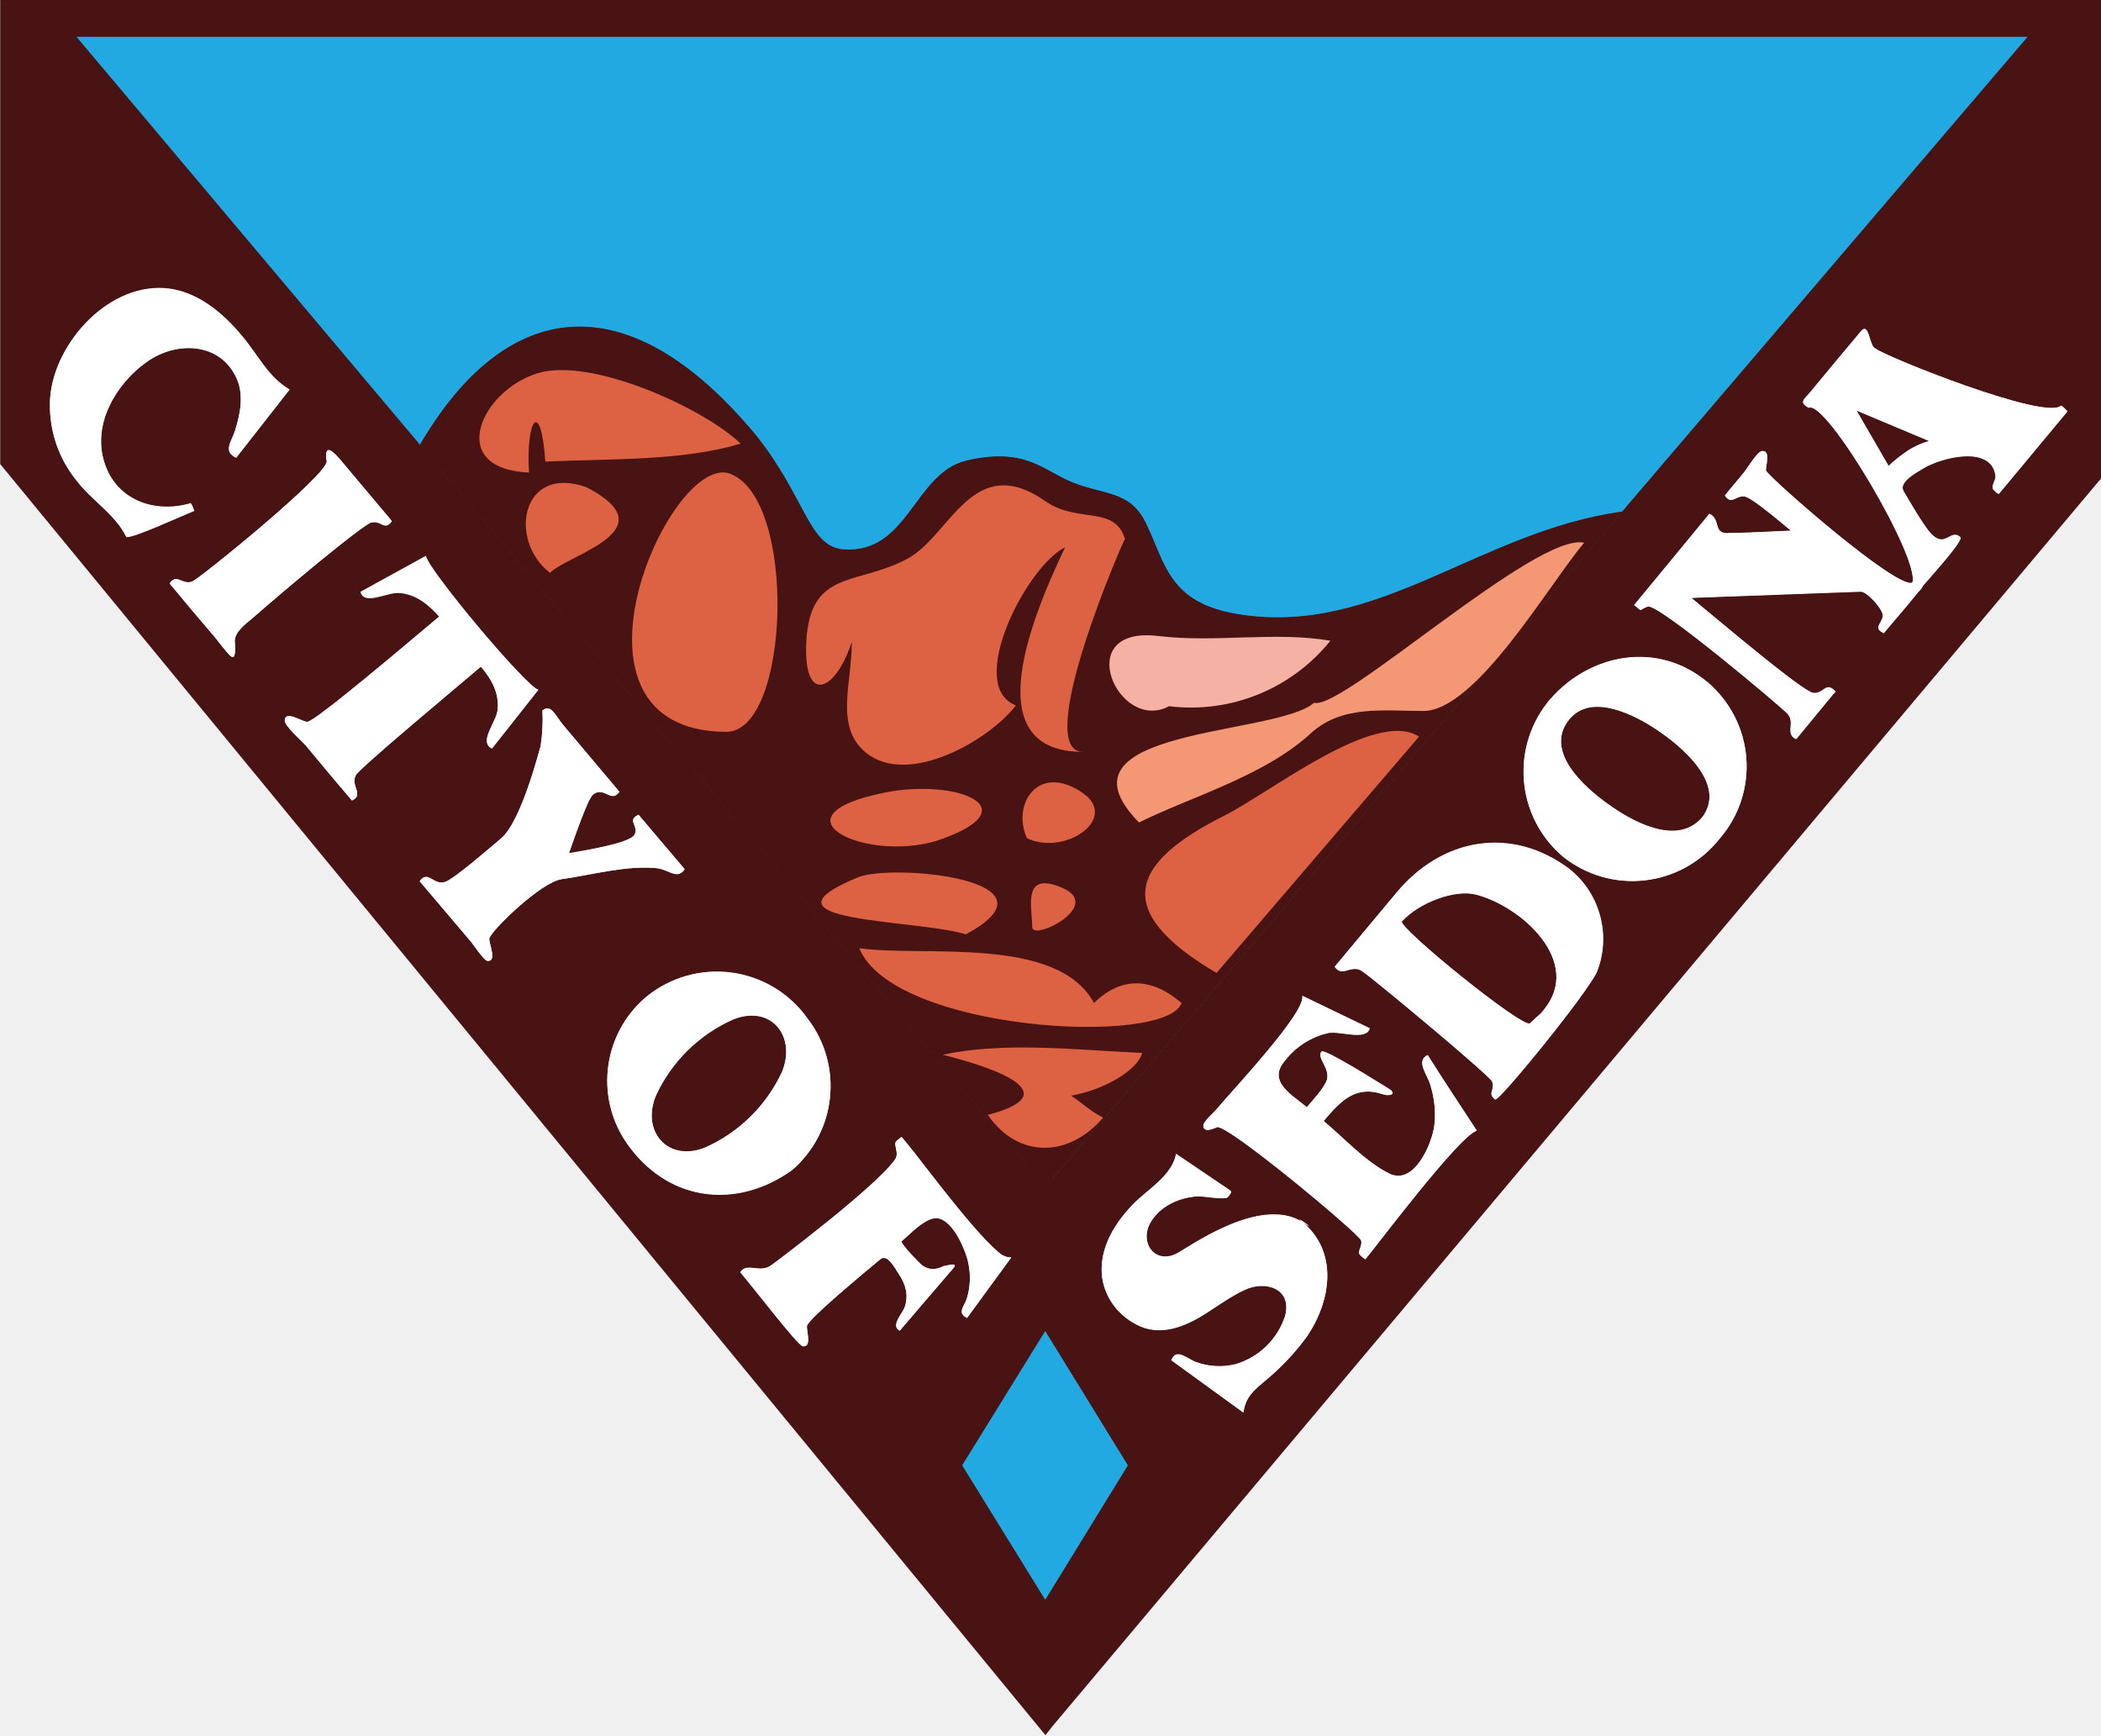
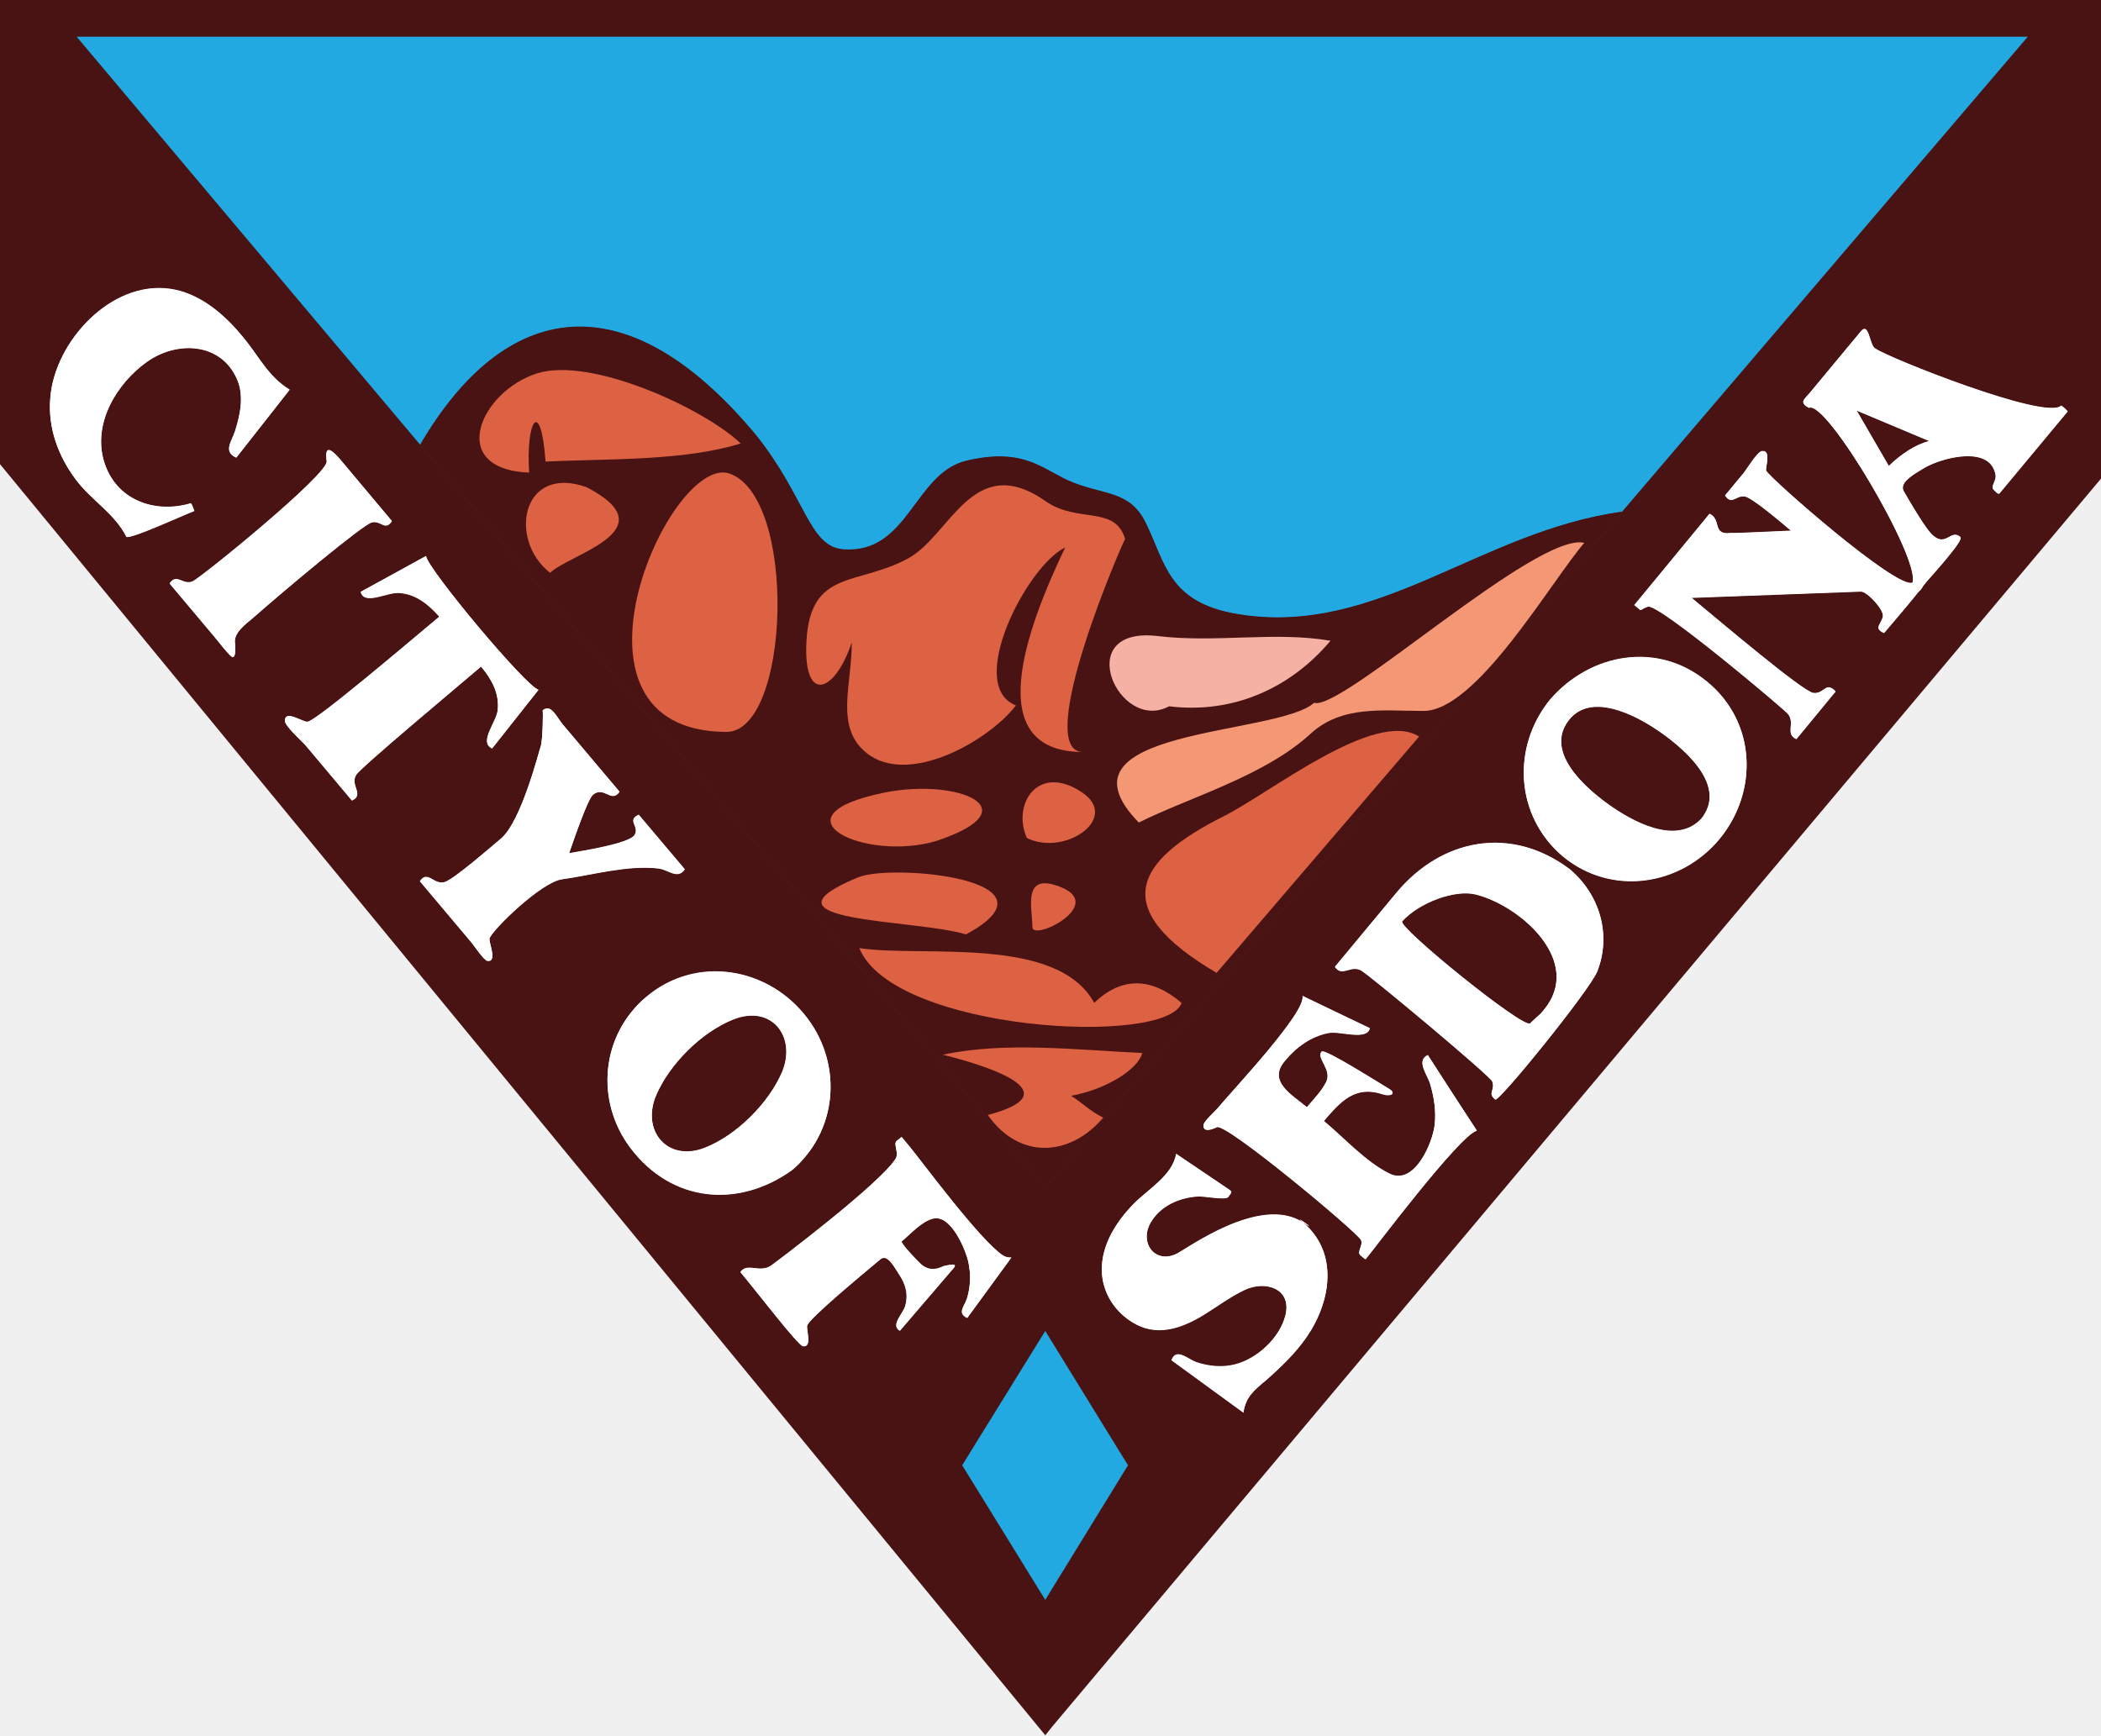
- <svg xmlns="http://www.w3.org/2000/svg" version="1.0" width="101.67" height="83.98" viewBox="42.19 0 101.67 83.98">
-   <path fill="#23A9E1" d="M42.19 0l50.58 59.05L143.85 0z" />
-   <path fill="#491213" d="M93.1 0H42.2v22.46l50.58 61.52.33-.42 50.75-60.4V0H93.1zm0 57.05l-.33.41L45.89 1.78h94.42l-47.2 55.27z" />
-   <path fill="#491213" d="M92.77 57.46l.33-.41 27.58-32.29c-6.91.95-11.86 6.08-18.6 4.96-3.4-.56-3.5-2.52-4.47-4.46-.75-1.49-1.94-1.3-3.49-1.9-1.44-.57-2.28-1.74-5.16-1.07-2.53.6-2.81 4.52-5.95 4.3-1.7-.13-1.82-2.5-4.25-5.54-6.3-7.57-12.16-6.53-16.24.47l30.25 35.94z" />
-   <path fill="#FFF" d="M65.46 32.25c.52.62.9 1.28.81 2.11-.06.58-.94 1.55-.27 1.85l2.24-2.83c-.6-.15-5.36-5.85-5.44-6.48l-3.16 1.74c.16.66 1.3 0 1.85.04.83.06 1.43.56 1.96 1.15-1.73 1.45-5.93 5.02-6.38 5.1-.22.03-1.09-.6-1.1-.06 0 .26.85 1.01 1.02 1.2.74.9 1.48 1.78 2.23 2.66.61-.28-.11-.73.2-1.24.23-.38 4.9-4.27 6.04-5.24zm-5.26-6.98c.43-.1.61.43.95-.06L58.7 22.3c-.37-.44-.84-.91-.7.02.08.63-6.12 5.67-6.5 5.82-.48.2-.76-.41-1.1.1.72.87 1.45 1.74 2.19 2.6.24.3.47.62.74.9.34.33.21-.68.23-.6-.1-.5.52-.94.85-1.22 1.55-1.36 5.4-4.6 5.78-4.64zm-8.78-.92c-1.77.52-3.65-.16-4.2-2.04-.55-1.83.6-3.76 2.06-4.8 1.44-1.03 3.6-.97 4.38.84.34.8.15 1.7-.1 2.5-.16.5-.6 1 .06 1.29l2.58-3.29c-1.06-.63-1.52-1.68-2.3-2.6-.88-1.06-2.06-2.07-3.48-2.28-2.87-.4-5.58 2.56-5.8 5.25a5.75 5.75 0 0 0 1.25 4c.75 1 1.87 1.62 2.44 2.75.26.1 2.7-1.03 3.28-1.25-.05-.11-.09-.28-.17-.37-.76.23 0 0 0 0zm39.3 36.41c-1.15-.77-4.02-4.69-4.57-5.34l-.33-.4c-.01-.01-.28.23-.25.2-.17.14.14.57-.05.86-.8 1.24-5.76 4.98-6.02 5.16-.55.39-1.16-.16-1.48.32.72.85 2.77 3.54 3.02 3.58.48.08.14-.82.2-1 .13-.37 2.64-2.45 3.56-3.21.33-.28.68.42.88.72.33.48.48 1 .3 1.57-.11.37-.71.92-.25 1.17l2.62-3.05c.25-.29-.57-.03-.47-.08-.37.19-.72.23-1.07-.03-.1-.07-1.08-1.08-.99-1.17.44-.36.96-.96 1.52-1.1.86-.21 1.58 1.52 1.71 2.13.12.58.1 1.19-.07 1.75-.13.39-.5.7.01.93l2.14-2.92a.66.66 0 0 1-.4-.1c-.14-.08.13.08 0 0zM80.5 56.63a5.35 5.35 0 0 0 .77-7.34 5.38 5.38 0 0 0-7.8-1.05 5.31 5.31 0 0 0-.77 7.32c2 2.62 5.2 2.92 7.8 1.07 1.15-.98-.1.07 0 0zm-.47-4.75a7.44 7.44 0 0 1-3.73 3.66c-1.82.72-3.1-.82-2.36-2.55a7.45 7.45 0 0 1 3.74-3.67c1.85-.73 3.06.85 2.35 2.56-.38.88.07-.17 0 0zm-5.98-9.86c.48.06.93.55 1.27.04l-2.23-2.63c-.6.27.05.55-.2.97-.23.42-2.55.78-3.17.89.23-.65.9-2.62 1.16-2.84.54-.44.88.44 1.28-.14l-2.74-3.25c-.31-.37-.56-1.03-.98-.68a8.6 8.6 0 0 1-.09 1.73c-.08.24-.93 3.64-1.92 4.47-.5.42-2.24 1.94-2.7 2.1-.55.19-.83-.6-1.23-.04L65 45.6c.12.15.6.86.76.9.52.09.06-.9.11-1.1.15-.42 2.5-2.71 3.5-2.85 1.46-.21 3.2-.7 4.68-.53.34.04-.35-.04 0 0zm37.35 10.43a5 5 0 0 1 .2 2c-.1.88-.97 2.93-2.17 2.35-1.17-.58-2.2-1.73-3.19-2.55.8-.94 1.51-1.75 2.86-1.3.37.12.69-.03.3-.26-.4-.24-3.12-1.97-3.26-1.8-.27.31.52.87.22 1.47-.23.45-.61.84-.93 1.22-.73-.6-1.93-1.25-1.06-2.25a3.68 3.68 0 0 1 2.1-1.35c.56-.1 1.84.4 2-.22l-3.26-1.57c.18.8-3.35 4.53-4.13 5.47-.1.14-.65.6-.66.8-.01.42.62.1.65.08.5-.18 6.82 5.1 6.98 5.47.1.28-.22.57-.03.73-.01 0 .23.22.25.19.4-.47 4.53-5.98 5.38-6.22-.8-1.22-1.6-2.43-2.37-3.65-.59.26-.02.95.11 1.39zm-6.17 6.7c-2.08-1.34-5.6 1.28-6.13 1.53-1.03.5-1.78-.54-1.25-1.5.47-.83 1.4-1.23 2.32-1.29.27-.02 1.35.2 1.45.03.13-.2.23-.23.04-.35l-2.56-1.73c-.18 1.05-1.39 1.73-2.08 2.44-.82.85-1.52 1.93-1.52 3.15 0 1.14.68 2.14 1.68 2.66 1.14.6 2.32.12 3.32-.5.63-.4 1.26-.87 1.93-1.18 1-.47 2.3-.06 1.95 1.27a3.6 3.6 0 0 1-2.4 2.34 3.3 3.3 0 0 1-1.88-.09c-.43-.14-.99-.73-1.22-.11l3.48 2.54c.1-.76.52-1.1 1.08-1.57a11.7 11.7 0 0 0 2-2.12c1.15-1.7 1.53-4.07-.21-5.52zm0 0c.92.6-.6-.5 0 0zm29.23-37.31zm7.46-2.21c-.73.73-8.42-2.34-8.98-2.77-.3-.11-.3-1.32-.7-.83l-1.22 1.46-1.26 1.52c-.26.31-.53.46-.04.72.84-.42 5.42 7.34 5.01 8.46-.72.37-6.91-5.06-7.08-5.42-.05-.14.27-1.02-.21-.94-.23.04-.74.9-.89 1.07l-.89 1.07c.33.49.52-.02.96.05.38.07 1.84 1.33 2.24 1.66-.73.03-2.69.13-2.93.11-.9.11-.43-.66-1.02-.93l-2.28 2.77-1.32 1.6c-.06.07-.05.03.05.11.33.28.1.17.57 0 .5-.17 6.56 4.94 6.77 5.2.38.45-.15.97.41 1.22l1.8-2.18c.1-.11.14-.1.02-.2-.43-.36-.48.2-1 .15-.54-.09-4.4-3.37-5.9-4.6 1.82-.08 7.3-.28 8.2-.31.3-.01 1.14.9 1.07 1.21-.08.38-.47.56.05.8.48-.58.99-1.15 1.46-1.74l.23-.28a.74.74 0 0 0 .2-.26l.17-.21c.43-.49 1.8-2.01 1.64-2.15-.46-.4-.69.46-1.3-.06-.35-.25-1.22-1.79-1.44-2.16-.27-.45.6-.9.96-1.12.78-.48 3.25-1.18 3.48.35.04.26-.27.55-.08.7.04.04.2.25.27.17l3.3-3.97c-.1-.08-.2-.23-.32-.27zm-7.37 2.15c.07-.05.15-.1 0 0l-.09.06.08-.05c-.34.22-.66.47-.96.76l-1.56-2.7 3.53 1.49c-.36.1-.7.25-1 .44zM124.8 33c-2.38-1.98-5.63-1.4-7.59.83a5.39 5.39 0 0 0 .6 7.61 5.36 5.36 0 0 0 7.58-.84 5.33 5.33 0 0 0-.59-7.6zm-.28 6.6l-.03.03c-1.23 1.3-3.35.1-4.5-.73-1.15-.82-3.11-2.56-1.86-4.1 1.06-1.29 3.13-.23 4.2.48 1.2.8 3.4 2.6 2.27 4.22l-.08.1zm.28-6.6c1.17.95-.25-.22 0 0z" />
-   <path fill="#FFF" d="M124.5 39.64l.02-.03.08-.1-.1.13zm-6.3 2.48c.12.1.28.22-.05-.06-2.84-2.13-6.2-1.5-8.4 1.16l-2.97 3.56c.36.52.77-.11 1.28.18.43.25 6.24 5.1 6.33 5.37.17.45-.25.54.15.87.17.14 4.54-5.24 4.94-6.19a4.34 4.34 0 0 0-1.27-4.9zm-1.3 6.75c-.25.3-.05.06-.67.65-.31.3-6.44-4.67-6.2-4.94.84-.92 2.57-1.56 3.58-1.3 2.19.56 5.21 3.26 3.28 5.6z" />
-   <path fill="#491213" d="M92.77 57.48l.33-.41 27.58-32.29c-6.91.95-11.86 6.08-18.6 4.96-3.4-.57-3.5-2.52-4.47-4.46-.75-1.5-1.94-1.3-3.49-1.91-1.44-.56-2.28-1.74-5.16-1.06-2.53.6-2.81 4.52-5.95 4.3-1.7-.13-1.82-2.5-4.25-5.55-6.3-7.57-12.16-6.52-16.25.48l30.26 35.94z" />
-   <path fill="#23A9E1" d="M88.75 70.92l4.02-6.5 4 6.5-4 6.51z" />
-   <path fill="#FFF" d="M65.46 32.27c.52.61.9 1.28.81 2.11-.06.58-.94 1.55-.27 1.85l2.24-2.84c-.6-.15-5.36-5.84-5.44-6.47l-3.16 1.73c.17.67 1.3.01 1.86.05.82.06 1.42.56 1.95 1.15-1.73 1.45-5.93 5.02-6.38 5.1-.22.03-1.08-.6-1.1-.06 0 .26.86 1.01 1.02 1.2.74.9 1.48 1.78 2.23 2.66.62-.28-.11-.73.2-1.24.23-.38 4.9-4.27 6.04-5.24zm-5.26-6.98c.43-.1.61.43.95-.06L58.7 22.3c-.37-.44-.84-.91-.7.02.08.63-6.12 5.66-6.5 5.82-.48.2-.76-.42-1.1.1.72.87 1.45 1.74 2.19 2.6.24.3.47.62.74.89.34.34.21-.67.23-.59-.1-.51.52-.95.85-1.23 1.55-1.36 5.4-4.58 5.78-4.64zm-8.78-.92c-1.77.52-3.65-.17-4.2-2.04-.55-1.84.6-3.76 2.06-4.8 1.44-1.04 3.6-.98 4.38.83.34.8.15 1.7-.1 2.5-.16.51-.6 1 .06 1.3l2.58-3.3c-1.06-.63-1.52-1.68-2.3-2.59-.88-1.07-2.06-2.08-3.48-2.28-2.87-.4-5.58 2.56-5.8 5.24a5.75 5.75 0 0 0 1.25 4c.75 1 1.87 1.63 2.43 2.76.27.1 2.7-1.03 3.29-1.26-.05-.1-.09-.27-.17-.36-.76.22 0 0 0 0zm39.3 36.41c-1.15-.77-4.03-4.7-4.57-5.34l-.33-.4c-.01-.01-.28.23-.25.2-.17.14.14.57-.05.86-.8 1.24-5.76 4.98-6.02 5.16-.55.38-1.16-.16-1.49.32.72.85 2.78 3.54 3.02 3.58.48.08.15-.82.22-1 .12-.37 2.63-2.45 3.54-3.21.34-.28.7.42.9.72.32.48.47 1 .3 1.57-.13.37-.73.92-.26 1.17l2.61-3.05c.26-.29-.56-.03-.47-.08-.37.19-.71.23-1.06-.03-.1-.07-1.09-1.08-.99-1.17.43-.36.96-.96 1.52-1.1.86-.21 1.58 1.52 1.7 2.13.13.58.11 1.19-.07 1.75-.12.39-.48.7.02.93l2.13-2.92a.7.7 0 0 1-.4-.1c-.13-.08.14.08 0 0zM80.5 56.65a5.34 5.34 0 0 0 .76-7.34 5.38 5.38 0 0 0-7.8-1.06 5.31 5.31 0 0 0-.76 7.33c2 2.62 5.2 2.92 7.8 1.07 1.15-.98-.1.07 0 0zm-.47-4.76a7.45 7.45 0 0 1-3.73 3.67c-1.82.71-3.1-.83-2.36-2.55a7.45 7.45 0 0 1 3.74-3.67c1.85-.73 3.06.85 2.35 2.55-.38.9.07-.17 0 0zm-5.98-9.85c.48.06.93.55 1.27.04l-2.23-2.64c-.6.27.05.55-.2.97-.23.43-2.55.78-3.17.9.23-.65.9-2.62 1.16-2.84.54-.45.88.43 1.28-.14l-2.74-3.26c-.31-.36-.56-1.02-.98-.68a8.4 8.4 0 0 1-.09 1.74c-.08.23-.93 3.63-1.92 4.47-.5.41-2.24 1.93-2.7 2.1-.55.18-.83-.6-1.23-.04L65 45.6c.12.15.6.87.76.9.52.09.06-.9.11-1.09.15-.43 2.5-2.72 3.5-2.86 1.46-.2 3.2-.7 4.68-.52.34.04-.35-.05 0 0z" />
-   <path fill="#DC6243" d="M67.8 22.87c-4.05-.16-2.36-3.95.39-4.8 2.6-.82 8.09 1.71 9.84 3.4-2.78.85-6.39.73-9.45.87-.22-3.12-.95-2.03-.79.53zm1 4.85c-2.03-1.57-1.39-5.26 1.77-4.14 4 2.08-.86 3.24-1.76 4.14 0 0 .04-.04 0 0zm8.5 7.7c-8.62-.07-2.8-13.32.14-12.52 3.37 1.08 3 12.62-.14 12.52zm6.1-4.32c-.84 2.5-2.36 2.96-2.19-.08.2-3.5 2.48-2.66 4.93-4 2.04-1.12 3.14-5.21 6.64-2.76 1.56 1.09 3.35.17 3.85 1.83-.02-.09-4.54 10.3-2.03 10.3-4.96 0-2.77-5.92-.87-9.9-1.85.9-4.84 6.7-2.38 7.65-1.29 1.69-5.2 3.94-7.24 2.3-1.55-1.25-.7-3.33-.7-5.35zm4.1 9.6c-3.48 1.04-8.12-1.21-2.5-2.34 3.48-.7 7.18.77 2.5 2.34.15-.05-.12.04 0 0zm4.38-.14c-.74-1.66.56-3.64 2.68-2.2 1.84 1.25-.86 3.1-2.69 2.2zm-2.95 4.66c-2.41-.74-10.54-.56-5.22-2.76 1.64-.68 10.16.1 5.22 2.76zm3.21-.35c0-.96-.5-2.68 1.36-1.94 2.23.87-1.36 2.65-1.36 1.94 0 0 0-.17 0 0zm7.22 3.67c-1.43-1.23-2.89-1.3-4.23 0-1.8-3.3-8.31-2.2-11.36-2.65 1.64 4.03 14.86 4.78 15.6 2.65zm-1.9 2.42c-3.15-.14-6.67-.56-9.65.09 1.86.46 6.4 1.8 2.18 2.91 1.51 2.17 3.97 2.03 5.58.13-.65-.32-1.01-.72-1.55-1.06 1.67-.3 3.23-1.26 3.44-2.07zm3.6-3.87c-5.3-3.12-3.95-5.43.35-7.6 2.25-1.12 7.32-5.2 9.45-3.84l-9.8 11.44z" />
-   <path fill="#F49774" d="M97.3 39.8c-4.49-4.6 6.68-4.17 8.48-5.79 1.3.44 10.77-8.28 13.07-7.74-1.66 1.94-5.22 8.14-7.78 8.14-1.96 0-3.95-.3-5.47 1.1-2.22 2.05-5.9 3.1-8.3 4.3z" />
-   <path fill="#F4B1A4" d="M98.76 34.18c-2.46 1.32-4.77-3.9-.54-3.4 2.81.34 5.66-.23 8.35.23a8.66 8.66 0 0 1-7.81 3.17z" />
-   <g fill="#FFF">
-     <path d="M111.39 52.47c.2.64.3 1.33.21 2-.1.88-.97 2.93-2.17 2.35-1.17-.58-2.2-1.73-3.19-2.56.8-.93 1.51-1.75 2.86-1.3.37.13.69-.03.3-.25-.4-.24-3.12-1.97-3.26-1.8-.27.3.52.86.22 1.47-.23.45-.61.83-.93 1.22-.72-.6-1.93-1.25-1.06-2.26a3.69 3.69 0 0 1 2.1-1.34c.56-.11 1.84.39 2-.22l-3.26-1.57c.18.8-3.34 4.53-4.13 5.46-.11.14-.65.61-.66.8-.01.43.62.1.66.09.48-.18 6.81 5.1 6.97 5.47.1.28-.22.57-.03.73-.01-.01.23.22.25.18.4-.46 4.53-5.97 5.38-6.21-.8-1.22-1.6-2.43-2.37-3.65-.6.25-.02.94.11 1.39zm-6.16 6.7c-2.08-1.34-5.6 1.28-6.13 1.53-1.03.5-1.78-.54-1.25-1.5.47-.83 1.4-1.24 2.31-1.3.28 0 1.35.2 1.46.03.13-.2.23-.22.04-.34l-2.56-1.74c-.18 1.06-1.39 1.73-2.08 2.44-.82.86-1.52 1.94-1.52 3.16 0 1.14.68 2.14 1.68 2.66 1.13.6 2.32.12 3.32-.51.63-.4 1.26-.86 1.93-1.17 1-.47 2.3-.06 1.95 1.27a3.6 3.6 0 0 1-2.4 2.34 3.3 3.3 0 0 1-1.88-.1c-.43-.13-.99-.73-1.23-.1l3.49 2.53c.1-.76.52-1.09 1.08-1.56a11.7 11.7 0 0 0 2-2.13c1.15-1.69 1.53-4.06-.21-5.51zm0 0c.92.6-.6-.5 0 0zm29.23-37.31zm7.46-2.22c-.73.73-8.42-2.34-8.98-2.76-.3-.11-.3-1.32-.7-.83l-1.22 1.46-1.26 1.51c-.26.32-.54.46-.04.72.84-.41 5.42 7.35 5.01 8.47-.72.37-6.91-5.06-7.08-5.42-.05-.15.27-1.02-.21-.94-.23.03-.74.9-.89 1.07l-.89 1.07c.33.48.52-.02.96.04.38.08 1.84 1.33 2.24 1.66-.73.03-2.69.14-2.93.12-.9.11-.43-.66-1.02-.93l-2.28 2.76-1.32 1.6c-.06.07-.05.04.05.12.33.27.1.17.57 0 .5-.17 6.55 4.94 6.77 5.2.38.45-.15.97.41 1.22l1.8-2.19c.1-.1.14-.1.02-.2-.43-.35-.47.22-1 .16-.53-.09-4.4-3.37-5.9-4.61l8.2-.3c.3-.02 1.14.9 1.07 1.21-.08.38-.46.56.05.8.48-.58.99-1.15 1.46-1.74l.23-.28a.74.74 0 0 0 .2-.27l.18-.2c.42-.5 1.8-2.01 1.63-2.16-.46-.4-.68.47-1.3-.05-.34-.25-1.22-1.79-1.44-2.16-.26-.45.6-.9.96-1.12.78-.48 3.25-1.18 3.49.35.04.25-.27.55-.09.7.05.04.2.24.27.16l3.3-3.97c-.1-.08-.2-.22-.32-.27zm-7.37 2.16c.07-.05.15-.1 0 0l-.09.05c.02 0 .05-.03.08-.05-.34.22-.66.48-.95.76l-1.57-2.69 3.53 1.48c-.36.1-.7.25-1 .45zm-9.75 11.21c-2.37-1.98-5.63-1.4-7.58.83a5.39 5.39 0 0 0 .6 7.62 5.37 5.37 0 0 0 7.57-.85 5.33 5.33 0 0 0-.59-7.6zm-.28 6.62l-.03.02c-1.23 1.3-3.35.1-4.5-.73s-3.11-2.57-1.86-4.1c1.06-1.29 3.13-.23 4.2.48 1.2.8 3.4 2.6 2.27 4.22l-.08.1z" />
-     <path d="M124.8 33.01c1.17.96-.25-.2 0 0zm-.3 6.64l.02-.02.08-.11-.1.13zm-6.3 2.49c.12.09.28.22-.05-.06-2.84-2.13-6.2-1.5-8.4 1.16l-2.97 3.56c.36.52.77-.11 1.28.18.43.25 6.24 5.1 6.34 5.37.16.45-.26.54.14.87.17.14 4.54-5.24 4.93-6.2a4.34 4.34 0 0 0-1.26-4.88zm-1.3 6.75c-.25.3-.05.05-.67.65-.31.3-6.44-4.67-6.2-4.94.84-.92 2.57-1.56 3.58-1.3 2.2.56 5.21 3.26 3.28 5.59z" />
+ <svg xmlns="http://www.w3.org/2000/svg" version="1.0" id="Layer_1" x="0px" y="0px" width="101.668px" height="83.984px" viewBox="42.185 0 101.668 83.984" enable-background="new 42.185 0 101.668 83.984" xml:space="preserve">
+   <g id="Layer_2">
+     <g>
+       <g id="Layer_2_1_">
+         <g>
+           <g>
+             <polygon fill="#23A9E1" points="42.185,0 92.766,59.054 143.853,0      " />
+           </g>
+           <path fill="#491213" d="M93.104,0H42.185v22.463l50.582,61.521l0.338-0.424l50.748-60.394V0H93.104z M93.104,57.05l-0.338,0.41 L45.893,1.776h47.211h47.207L93.104,57.05z" />
+           <path fill="#491213" d="M92.766,57.46l0.338-0.41l27.576-32.287c-6.912,0.949-11.863,6.076-18.604,4.955 c-3.396-0.563-3.498-2.514-4.469-4.455c-0.746-1.493-1.938-1.303-3.486-1.91c-1.443-0.564-2.277-1.738-5.162-1.061 c-2.528,0.592-2.809,4.518-5.953,4.293c-1.688-0.121-1.811-2.498-4.244-5.539c-6.301-7.571-12.157-6.523-16.245,0.475 L92.766,57.46z" />
+           <g>
+             <g>
+               <path fill="#FFFFFF" d="M65.464,32.248c0.513,0.618,0.892,1.284,0.806,2.116c-0.06,0.579-0.937,1.55-0.271,1.847 c0.748-0.944,1.496-1.89,2.242-2.834c-0.602-0.151-5.365-5.849-5.441-6.473c-1.053,0.578-2.106,1.156-3.159,1.734 c0.164,0.66,1.295,0.005,1.854,0.046c0.828,0.06,1.424,0.56,1.953,1.151c-1.729,1.449-5.932,5.018-6.375,5.09 c-0.227,0.037-1.089-0.601-1.102-0.055c-0.007,0.262,0.853,1.014,1.015,1.209c0.743,0.885,1.485,1.771,2.229,2.652 c0.619-0.281-0.108-0.73,0.205-1.242C59.655,37.115,64.324,33.224,65.464,32.248L65.464,32.248z" />
+             </g>
+             <g>
+               <path fill="#FFFFFF" d="M60.192,25.269c0.442-0.095,0.623,0.434,0.957-0.056c-0.814-0.974-1.633-1.945-2.447-2.918 c-0.372-0.441-0.841-0.916-0.707,0.019c0.089,0.63-6.113,5.664-6.493,5.819c-0.479,0.197-0.758-0.416-1.108,0.098 c0.73,0.869,1.461,1.738,2.192,2.607c0.246,0.293,0.478,0.612,0.747,0.883c0.339,0.339,0.208-0.672,0.225-0.586 c-0.092-0.512,0.526-0.947,0.854-1.228C55.956,28.547,59.809,25.319,60.192,25.269z" />
+             </g>
+             <g>
+               <path fill="#FFFFFF" d="M51.42,24.352c-1.768,0.523-3.649-0.164-4.207-2.042c-0.543-1.835,0.614-3.757,2.071-4.802 c1.438-1.031,3.589-0.969,4.373,0.838c0.346,0.8,0.157,1.707-0.095,2.503c-0.16,0.506-0.598,1,0.057,1.288 c0.859-1.096,1.721-2.189,2.581-3.285c-1.056-0.633-1.519-1.684-2.301-2.596c-0.882-1.07-2.063-2.078-3.481-2.283 c-2.87-0.406-5.574,2.556-5.795,5.244c-0.137,1.457,0.374,2.849,1.246,4.002c0.75,0.994,1.867,1.623,2.436,2.754 c0.262,0.095,2.704-1.033,3.285-1.256C51.538,24.606,51.501,24.442,51.42,24.352C50.659,24.577,51.42,24.352,51.42,24.352z" />
+             </g>
+             <g>
+               <path fill="#FFFFFF" d="M90.721,60.759c-1.15-0.768-4.025-4.689-4.574-5.34c-0.107-0.131-0.22-0.262-0.328-0.393 c-0.012-0.016-0.283,0.225-0.246,0.189c-0.174,0.146,0.135,0.574-0.053,0.865c-0.793,1.238-5.759,4.98-6.017,5.162 c-0.555,0.385-1.164-0.158-1.487,0.314c0.719,0.855,2.778,3.543,3.02,3.582c0.479,0.078,0.146-0.814,0.211-1 c0.123-0.369,2.633-2.445,3.549-3.211c0.336-0.281,0.688,0.426,0.888,0.723c0.327,0.484,0.475,1,0.299,1.568 c-0.117,0.371-0.717,0.92-0.25,1.174c0.619-0.723,2.36-2.754,2.612-3.049c0.253-0.293-0.565-0.037-0.469-0.086 c-0.371,0.189-0.719,0.234-1.063-0.029c-0.097-0.068-1.088-1.082-0.99-1.166c0.432-0.359,0.959-0.963,1.518-1.1 c0.863-0.213,1.582,1.516,1.709,2.129c0.121,0.578,0.104,1.186-0.075,1.75c-0.123,0.387-0.486,0.697,0.018,0.93 c0.713-0.973,1.424-1.943,2.133-2.92C90.975,60.863,90.841,60.832,90.721,60.759C90.593,60.675,90.86,60.83,90.721,60.759z" />
+             </g>
+             <g>
+               <path fill="#FFFFFF" d="M80.496,56.628c2.205-1.855,2.482-5.053,0.771-7.338c-1.867-2.49-5.371-3.097-7.806-1.052 c-2.203,1.853-2.487,5.046-0.758,7.324C74.694,58.183,77.903,58.48,80.496,56.628C81.653,55.654,80.397,56.699,80.496,56.628z M80.031,51.876c-0.646,1.51-2.201,3.062-3.732,3.666c-1.817,0.715-3.1-0.826-2.358-2.553 c0.649-1.516,2.203-3.057,3.735-3.666C79.528,48.59,80.742,50.169,80.031,51.876C79.651,52.765,80.102,51.707,80.031,51.876z" />
+             </g>
+             <g>
+               <path fill="#FFFFFF" d="M74.052,42.021c0.476,0.062,0.927,0.551,1.269,0.043c-0.74-0.879-1.482-1.759-2.228-2.638 c-0.596,0.269,0.048,0.55-0.194,0.972c-0.244,0.426-2.56,0.78-3.176,0.89c0.225-0.644,0.896-2.615,1.157-2.835 c0.543-0.444,0.884,0.433,1.283-0.141c-0.916-1.084-1.83-2.17-2.744-3.253c-0.311-0.366-0.559-1.028-0.979-0.68 c0.039-0.031,0.006,1.473-0.088,1.731c-0.086,0.235-0.937,3.64-1.927,4.472c-0.493,0.414-2.237,1.934-2.702,2.096 c-0.541,0.188-0.824-0.598-1.22-0.037c0.83,0.986,1.66,1.971,2.49,2.957c0.125,0.148,0.603,0.863,0.768,0.893 c0.521,0.096,0.06-0.893,0.113-1.086c0.15-0.43,2.5-2.719,3.496-2.857C70.832,42.34,72.571,41.842,74.052,42.021 C74.391,42.063,73.701,41.978,74.052,42.021z" />
+             </g>
+           </g>
+           <g>
+             <g>
+               <path fill="#FFFFFF" d="M111.391,52.449c0.19,0.648,0.299,1.332,0.215,2.01c-0.107,0.873-0.979,2.924-2.174,2.34 c-1.168-0.574-2.193-1.729-3.188-2.553c0.803-0.936,1.508-1.748,2.854-1.295c0.37,0.123,0.688-0.035,0.299-0.262 c-0.404-0.234-3.113-1.965-3.261-1.799c-0.271,0.311,0.527,0.867,0.222,1.473c-0.229,0.447-0.609,0.834-0.933,1.219 c-0.721-0.607-1.924-1.252-1.057-2.256c0.541-0.66,1.25-1.172,2.098-1.342c0.564-0.113,1.841,0.389,2.007-0.225 c-1.089-0.521-2.173-1.045-3.259-1.564c0.177,0.798-3.35,4.523-4.131,5.462c-0.112,0.139-0.658,0.609-0.664,0.799 c-0.01,0.428,0.621,0.096,0.656,0.084c0.486-0.182,6.816,5.107,6.973,5.471c0.101,0.281-0.221,0.574-0.028,0.73 c-0.011-0.01,0.229,0.217,0.254,0.186c0.391-0.469,4.521-5.977,5.373-6.217c-0.793-1.215-1.588-2.432-2.367-3.652 C110.69,51.316,111.259,52.007,111.391,52.449z" />
+             </g>
+             <g>
+               <path fill="#FFFFFF" d="M105.229,59.152c-2.076-1.34-5.597,1.279-6.125,1.531c-1.039,0.49-1.789-0.543-1.25-1.502 c0.469-0.83,1.393-1.234,2.311-1.289c0.275-0.018,1.351,0.197,1.459,0.025c0.129-0.203,0.228-0.223,0.041-0.348 c-0.854-0.578-1.711-1.154-2.565-1.732c-0.177,1.057-1.386,1.729-2.076,2.439c-0.822,0.855-1.521,1.932-1.521,3.156 c0,1.135,0.679,2.143,1.677,2.66c1.137,0.592,2.317,0.117,3.323-0.51c0.627-0.393,1.254-0.857,1.924-1.172 c0.996-0.467,2.306-0.062,1.953,1.27c-0.28,1.074-1.352,2.062-2.403,2.34c-0.617,0.164-1.271,0.109-1.873-0.09 c-0.433-0.141-0.992-0.734-1.229-0.111c1.16,0.848,2.32,1.691,3.48,2.537c0.104-0.76,0.522-1.09,1.086-1.562 c0.735-0.646,1.438-1.318,1.994-2.129C106.593,62.972,106.973,60.603,105.229,59.152z" />
+             </g>
+             <g>
+               <path fill="#FFFFFF" d="M105.229,59.152C106.155,59.75,104.639,58.658,105.229,59.152L105.229,59.152z" />
+             </g>
+             <g>
+               <path fill="#FFFFFF" d="M134.462,21.838C134.455,21.842,134.455,21.842,134.462,21.838L134.462,21.838z" />
+             </g>
+             <g>
+               <path fill="#FFFFFF" d="M141.919,19.629c-0.729,0.729-8.42-2.342-8.981-2.765c-0.289-0.116-0.299-1.321-0.705-0.833 c-0.402,0.488-0.81,0.977-1.215,1.463c-0.418,0.506-0.838,1.01-1.256,1.514c-0.261,0.313-0.537,0.457-0.039,0.72 c0.838-0.419,5.418,7.346,5.008,8.461c-0.726,0.376-6.914-5.058-7.08-5.415c-0.053-0.146,0.272-1.021-0.211-0.945 c-0.229,0.036-0.744,0.896-0.89,1.072c-0.297,0.357-0.592,0.715-0.889,1.072c0.332,0.484,0.516-0.021,0.959,0.042 c0.383,0.077,1.844,1.331,2.24,1.663c-0.726,0.027-2.687,0.132-2.935,0.113c-0.903,0.112-0.422-0.662-1.016-0.931 c-0.76,0.922-1.52,1.843-2.277,2.765c-0.44,0.535-0.885,1.071-1.325,1.606c-0.054,0.065-0.047,0.032,0.051,0.112 c0.33,0.272,0.104,0.168,0.567,0.006c0.507-0.178,6.56,4.931,6.775,5.189c0.377,0.45-0.154,0.976,0.412,1.221 c0.6-0.728,1.197-1.457,1.797-2.184c0.092-0.109,0.141-0.1,0.021-0.197c-0.429-0.354-0.478,0.211-1.002,0.153 c-0.533-0.089-4.396-3.368-5.896-4.61c1.82-0.067,7.291-0.271,8.197-0.304c0.301-0.011,1.141,0.896,1.067,1.216 c-0.079,0.379-0.463,0.559,0.056,0.795c0.479-0.576,0.983-1.149,1.455-1.734l0,0l0.229-0.282 c0.076-0.052,0.146-0.146,0.209-0.265l0.168-0.211c0.426-0.485,1.801-2.006,1.635-2.15c-0.461-0.4-0.684,0.466-1.297-0.054 c-0.348-0.249-1.223-1.788-1.442-2.162c-0.265-0.449,0.606-0.897,0.963-1.119c0.776-0.481,3.248-1.183,3.481,0.349 c0.041,0.258-0.271,0.549-0.084,0.703c0.045,0.037,0.205,0.242,0.271,0.163c0.164-0.196,2.36-2.843,3.301-3.969 C142.147,19.815,142.037,19.674,141.919,19.629z M134.546,21.784C134.623,21.735,134.699,21.687,134.546,21.784 c-0.051,0.032-0.073,0.048-0.084,0.054c0.015-0.008,0.047-0.029,0.082-0.051c-0.346,0.219-0.668,0.473-0.959,0.76 c-0.521-0.896-1.043-1.795-1.563-2.692c1.178,0.491,2.354,0.985,3.524,1.481C135.192,21.434,134.856,21.588,134.546,21.784z" />
+             </g>
+             <g>
+               <path fill="#FFFFFF" d="M124.8,32.996c-2.375-1.979-5.629-1.404-7.586,0.831c-1.901,2.312-1.711,5.664,0.605,7.615 c2.34,1.926,5.67,1.438,7.572-0.847C127.291,38.293,127.16,34.928,124.8,32.996z M124.52,39.609 c-0.019,0.02-0.023,0.025-0.025,0.025c-1.231,1.293-3.356,0.098-4.506-0.73c-1.146-0.828-3.109-2.568-1.855-4.104 c1.058-1.287,3.125-0.231,4.191,0.481c1.199,0.804,3.412,2.597,2.275,4.216C124.673,39.408,124.727,39.353,124.52,39.609z" />
+             </g>
+             <g>
+               <path fill="#FFFFFF" d="M124.8,32.996C125.973,33.955,124.548,32.784,124.8,32.996L124.8,32.996z" />
+             </g>
+             <g>
+               <path fill="#FFFFFF" d="M124.492,39.637c0.01-0.01,0.018-0.02,0.025-0.026c0.028-0.037,0.057-0.073,0.08-0.11 C124.548,39.562,124.489,39.637,124.492,39.637z" />
+             </g>
+             <g>
+               <path fill="#FFFFFF" d="M118.208,42.119c0.111,0.094,0.273,0.225-0.062-0.057c-2.836-2.127-6.193-1.504-8.402,1.156 c-0.988,1.188-1.977,2.379-2.961,3.566c0.352,0.512,0.764-0.117,1.273,0.176c0.436,0.25,6.243,5.101,6.338,5.365 c0.164,0.459-0.254,0.549,0.145,0.875c0.172,0.145,4.537-5.244,4.937-6.189C120.164,45.258,119.614,43.334,118.208,42.119z M116.891,48.873c-0.24,0.297-0.043,0.055-0.664,0.65c-0.308,0.293-6.438-4.675-6.191-4.943 c0.834-0.918,2.566-1.557,3.576-1.299C115.8,43.842,118.824,46.543,116.891,48.873z" />
+             </g>
+           </g>
+         </g>
+       </g>
+       <path fill="#491213" d="M92.765,57.477l0.339-0.409L120.68,24.78c-6.913,0.949-11.864,6.077-18.604,4.956 c-3.396-0.564-3.498-2.514-4.47-4.456c-0.746-1.493-1.937-1.303-3.486-1.91c-1.442-0.565-2.277-1.738-5.162-1.061 c-2.528,0.593-2.808,4.518-5.952,4.293c-1.689-0.121-1.812-2.497-4.244-5.539c-6.302-7.571-12.158-6.523-16.247,0.475 L92.765,57.477z" />
+       <g>
+         <polygon fill="#23A9E1" points="88.745,70.916 92.765,64.416 96.769,70.916 92.765,77.43    " />
+       </g>
+       <g>
+         <g>
+           <path fill="#FFFFFF" d="M65.464,32.265c0.513,0.618,0.891,1.284,0.806,2.116c-0.059,0.579-0.936,1.55-0.27,1.846 c0.747-0.945,1.495-1.889,2.242-2.834c-0.603-0.151-5.365-5.848-5.442-6.472c-1.053,0.578-2.106,1.156-3.159,1.734 c0.164,0.661,1.294,0.005,1.854,0.046c0.828,0.06,1.425,0.56,1.953,1.152c-1.729,1.449-5.932,5.017-6.374,5.09 c-0.227,0.036-1.089-0.601-1.102-0.056c-0.006,0.262,0.853,1.014,1.015,1.21c0.743,0.884,1.485,1.769,2.229,2.653 c0.619-0.282-0.11-0.732,0.205-1.243C59.654,37.133,64.323,33.24,65.464,32.265L65.464,32.265z" />
+         </g>
+         <g>
+           <path fill="#FFFFFF" d="M60.191,25.285c0.443-0.095,0.624,0.434,0.958-0.056c-0.815-0.973-1.633-1.945-2.448-2.917 c-0.371-0.442-0.841-0.916-0.706,0.018c0.089,0.63-6.113,5.664-6.493,5.82c-0.479,0.197-0.758-0.417-1.109,0.097 c0.731,0.869,1.461,1.739,2.193,2.608c0.246,0.292,0.477,0.612,0.747,0.882c0.339,0.339,0.208-0.672,0.224-0.585 c-0.091-0.513,0.527-0.948,0.855-1.228C55.956,28.563,59.809,25.336,60.191,25.285z" />
+         </g>
+         <g>
+           <path fill="#FFFFFF" d="M51.42,24.368c-1.768,0.523-3.65-0.164-4.207-2.042c-0.543-1.835,0.614-3.757,2.071-4.801 c1.438-1.032,3.589-0.97,4.373,0.838c0.346,0.799,0.157,1.706-0.095,2.502c-0.16,0.506-0.597,1,0.057,1.289 c0.859-1.096,1.721-2.19,2.581-3.286c-1.056-0.633-1.519-1.683-2.301-2.595c-0.882-1.071-2.063-2.079-3.481-2.284 c-2.87-0.406-5.574,2.556-5.795,5.245c-0.137,1.457,0.374,2.848,1.246,4.001c0.75,0.994,1.867,1.623,2.435,2.754 c0.262,0.095,2.705-1.033,3.286-1.255C51.538,24.623,51.501,24.459,51.42,24.368C50.659,24.594,51.42,24.368,51.42,24.368z" />
+         </g>
+         <g>
+           <path fill="#FFFFFF" d="M90.72,60.777c-1.15-0.768-4.025-4.689-4.573-5.341c-0.107-0.13-0.219-0.261-0.329-0.392 c-0.011-0.015-0.283,0.225-0.246,0.19c-0.173,0.146,0.135,0.573-0.052,0.864c-0.793,1.24-5.758,4.982-6.016,5.163 c-0.556,0.384-1.164-0.159-1.489,0.315c0.719,0.854,2.78,3.543,3.02,3.582c0.479,0.078,0.147-0.814,0.211-1 c0.123-0.369,2.633-2.445,3.549-3.211c0.336-0.281,0.688,0.426,0.888,0.723c0.327,0.484,0.475,1,0.298,1.568 c-0.116,0.37-0.717,0.92-0.25,1.174c0.619-0.723,2.361-2.754,2.613-3.049c0.252-0.293-0.566-0.037-0.469-0.087 c-0.37,0.19-0.719,0.235-1.063-0.028c-0.096-0.07-1.089-1.082-0.99-1.166c0.432-0.36,0.959-0.963,1.518-1.1 c0.862-0.213,1.582,1.516,1.709,2.129c0.121,0.578,0.104,1.186-0.076,1.75c-0.124,0.387-0.487,0.696,0.018,0.93 c0.713-0.974,1.423-1.945,2.132-2.92C90.974,60.88,90.842,60.848,90.72,60.777C90.593,60.692,90.859,60.847,90.72,60.777z" />
+         </g>
+         <g>
+           <path fill="#FFFFFF" d="M80.496,56.646c2.205-1.855,2.481-5.053,0.769-7.339c-1.867-2.489-5.371-3.096-7.804-1.052 c-2.204,1.854-2.489,5.047-0.758,7.325C74.694,58.201,77.902,58.498,80.496,56.646C81.652,55.671,80.397,56.716,80.496,56.646z M80.031,51.893c-0.647,1.51-2.201,3.063-3.732,3.667c-1.818,0.715-3.1-0.827-2.36-2.553c0.65-1.516,2.203-3.057,3.737-3.666 C79.528,48.606,80.742,50.187,80.031,51.893C79.65,52.783,80.102,51.724,80.031,51.893z" />
+         </g>
+         <g>
+           <path fill="#FFFFFF" d="M74.052,42.037c0.475,0.06,0.926,0.55,1.269,0.042c-0.741-0.879-1.483-1.758-2.228-2.637 c-0.595,0.269,0.047,0.549-0.194,0.971c-0.244,0.427-2.56,0.781-3.176,0.89c0.224-0.644,0.896-2.615,1.157-2.835 c0.544-0.445,0.883,0.432,1.283-0.141c-0.915-1.084-1.829-2.169-2.743-3.253c-0.311-0.366-0.56-1.028-0.98-0.68 c0.038-0.031,0.006,1.472-0.089,1.733c-0.086,0.236-0.936,3.638-1.926,4.47c-0.493,0.414-2.237,1.934-2.702,2.097 c-0.541,0.189-0.825-0.598-1.22-0.038c0.83,0.986,1.661,1.971,2.491,2.957c0.125,0.148,0.602,0.863,0.767,0.893 c0.521,0.094,0.06-0.893,0.113-1.086c0.15-0.431,2.5-2.719,3.497-2.859C70.832,42.356,72.571,41.859,74.052,42.037 C74.391,42.079,73.7,41.994,74.052,42.037z" />
+         </g>
+       </g>
+       <g>
+         <path fill="#DC6243" d="M67.792,22.874c-4.043-0.167-2.352-3.954,0.395-4.808c2.611-0.813,8.089,1.717,9.843,3.398 c-2.782,0.855-6.386,0.732-9.446,0.874C68.357,19.218,67.625,20.306,67.792,22.874L67.792,22.874z" />
+       </g>
+       <g>
+         <path fill="#DC6243" d="M68.807,27.724c-2.04-1.579-1.396-5.266,1.763-4.146C74.575,25.662,69.714,26.817,68.807,27.724 C68.807,27.724,68.849,27.682,68.807,27.724z" />
+       </g>
+       <g>
+         <path fill="#DC6243" d="M77.295,35.423c-8.62-0.071-2.792-13.322,0.141-12.521C80.809,23.975,80.431,35.524,77.295,35.423 L77.295,35.423z" />
+       </g>
+       <g>
+         <path fill="#DC6243" d="M83.401,31.094c-0.84,2.501-2.36,2.968-2.191-0.07c0.193-3.503,2.479-2.662,4.93-4.004 c2.04-1.119,3.139-5.214,6.641-2.765c1.562,1.093,3.353,0.179,3.852,1.833c-0.025-0.084-4.545,10.308-2.031,10.308 c-4.961,0-2.772-5.922-0.874-9.899c-1.847,0.885-4.842,6.688-2.382,7.643c-1.281,1.686-5.194,3.945-7.234,2.298 C82.558,35.189,83.418,33.113,83.401,31.094L83.401,31.094z" />
+       </g>
+       <g>
+         <path fill="#DC6243" d="M87.505,40.697c-3.489,1.046-8.122-1.207-2.51-2.34C88.478,37.653,92.182,39.135,87.505,40.697 C87.646,40.655,87.377,40.74,87.505,40.697z" />
+       </g>
+       <g>
+         <path fill="#DC6243" d="M91.875,40.556c-0.736-1.658,0.562-3.635,2.68-2.199C96.402,39.609,93.704,41.463,91.875,40.556 L91.875,40.556z" />
+       </g>
+       <g>
+         <path fill="#DC6243" d="M88.929,45.224c-2.411-0.747-10.537-0.561-5.218-2.764C85.351,41.781,93.865,42.558,88.929,45.224 L88.929,45.224z" />
+       </g>
+       <g>
+         <path fill="#DC6243" d="M92.144,44.871c-0.007-0.96-0.512-2.679,1.354-1.946C95.733,43.804,92.144,45.576,92.144,44.871 C92.144,44.871,92.144,44.702,92.144,44.871z" />
+       </g>
+       <g>
+         <path fill="#DC6243" d="M99.363,48.538c-1.437-1.227-2.891-1.295-4.229,0c-1.795-3.293-8.318-2.19-11.366-2.651 C85.406,49.916,98.632,50.667,99.363,48.538L99.363,48.538z" />
+       </g>
+       <g>
+         <path fill="#DC6243" d="M97.46,50.962c-3.151-0.146-6.671-0.563-9.646,0.084c1.86,0.466,6.396,1.795,2.172,2.918 c1.516,2.168,3.974,2.029,5.584,0.127c-0.654-0.322-1.01-0.719-1.552-1.057C95.69,52.731,97.252,51.767,97.46,50.962 L97.46,50.962z" />
+       </g>
+       <g>
+         <path fill="#DC6243" d="M101.056,47.085c-5.288-3.112-3.95-5.427,0.354-7.586c2.254-1.131,7.323-5.208,9.446-3.85 C107.589,39.461,104.322,43.273,101.056,47.085L101.056,47.085z" />
+       </g>
+       <g>
+         <path fill="#F49774" d="M97.291,39.809c-4.479-4.601,6.688-4.178,8.486-5.796c1.312,0.437,10.769-8.283,13.071-7.741 c-1.655,1.941-5.22,8.136-7.774,8.136c-1.965,0-3.95-0.292-5.473,1.107C103.378,37.563,99.694,38.605,97.291,39.809 L97.291,39.809z" />
+       </g>
+       <g>
+         <path fill="#F4B1A4" d="M98.758,34.183c-2.453,1.319-4.772-3.907-0.537-3.398c2.813,0.338,5.662-0.237,8.348,0.226 C104.642,33.302,101.863,34.564,98.758,34.183L98.758,34.183z" />
+       </g>
+       <g>
+         <g>
+           <path fill="#FFFFFF" d="M111.39,52.466c0.191,0.648,0.299,1.332,0.215,2.009c-0.106,0.873-0.979,2.925-2.173,2.34 c-1.169-0.573-2.194-1.728-3.188-2.552c0.802-0.936,1.507-1.749,2.854-1.295c0.37,0.123,0.688-0.036,0.299-0.262 c-0.404-0.234-3.113-1.965-3.261-1.799c-0.271,0.311,0.528,0.867,0.221,1.473c-0.229,0.447-0.609,0.834-0.932,1.219 c-0.72-0.607-1.923-1.253-1.057-2.256c0.542-0.66,1.25-1.172,2.098-1.342c0.565-0.114,1.841,0.389,2.006-0.225 c-1.087-0.521-2.172-1.044-3.258-1.565c0.177,0.799-3.349,4.525-4.131,5.463c-0.113,0.138-0.658,0.609-0.664,0.798 c-0.009,0.429,0.622,0.097,0.657,0.084c0.485-0.181,6.815,5.108,6.973,5.471c0.1,0.281-0.221,0.574-0.029,0.731 c-0.011-0.01,0.229,0.217,0.253,0.185c0.392-0.468,4.522-5.976,5.374-6.217c-0.794-1.215-1.588-2.431-2.368-3.651 C110.689,51.333,111.26,52.024,111.39,52.466z" />
+         </g>
+         <g>
+           <path fill="#FFFFFF" d="M105.229,59.169c-2.077-1.34-5.596,1.279-6.125,1.531c-1.039,0.491-1.789-0.543-1.251-1.502 c0.469-0.83,1.394-1.234,2.311-1.289c0.276-0.018,1.35,0.197,1.459,0.025c0.13-0.202,0.228-0.221,0.042-0.346 c-0.856-0.578-1.712-1.155-2.567-1.733c-0.176,1.056-1.385,1.728-2.076,2.44c-0.822,0.854-1.52,1.931-1.52,3.156 c0,1.135,0.679,2.143,1.677,2.66c1.136,0.592,2.317,0.116,3.324-0.511c0.627-0.392,1.254-0.856,1.924-1.171 c0.996-0.467,2.304-0.062,1.953,1.27c-0.282,1.073-1.352,2.062-2.405,2.34c-0.616,0.164-1.27,0.109-1.872-0.09 c-0.432-0.142-0.993-0.734-1.229-0.111c1.161,0.847,2.32,1.691,3.481,2.537c0.104-0.76,0.522-1.09,1.086-1.563 c0.735-0.646,1.438-1.319,1.994-2.13C106.593,62.99,106.972,60.621,105.229,59.169z" />
+         </g>
+         <g>
+           <path fill="#FFFFFF" d="M105.229,59.169C106.154,59.767,104.638,58.675,105.229,59.169L105.229,59.169z" />
+         </g>
+         <g>
+           <path fill="#FFFFFF" d="M134.462,21.855C134.455,21.859,134.455,21.859,134.462,21.855L134.462,21.855z" />
+         </g>
+         <g>
+           <path fill="#FFFFFF" d="M141.92,19.645c-0.729,0.729-8.42-2.341-8.982-2.764c-0.29-0.116-0.3-1.321-0.705-0.833 c-0.403,0.488-0.81,0.976-1.216,1.463c-0.418,0.505-0.837,1.009-1.256,1.513c-0.26,0.314-0.537,0.458-0.038,0.72 c0.837-0.419,5.417,7.346,5.008,8.461c-0.725,0.376-6.915-5.057-7.081-5.415c-0.052-0.146,0.273-1.021-0.211-0.945 c-0.229,0.036-0.743,0.896-0.889,1.072c-0.297,0.357-0.592,0.715-0.889,1.072c0.332,0.485,0.517-0.021,0.959,0.042 c0.383,0.077,1.844,1.331,2.24,1.664c-0.725,0.027-2.685,0.131-2.934,0.113c-0.903,0.112-0.422-0.663-1.015-0.931 c-0.76,0.922-1.521,1.843-2.277,2.764c-0.441,0.536-0.885,1.072-1.326,1.607c-0.054,0.065-0.047,0.032,0.05,0.112 c0.33,0.273,0.104,0.168,0.568,0.006c0.506-0.177,6.559,4.931,6.776,5.19c0.377,0.45-0.154,0.975,0.411,1.221 c0.6-0.728,1.197-1.457,1.798-2.184c0.091-0.11,0.141-0.1,0.021-0.198c-0.427-0.353-0.476,0.212-1.002,0.154 c-0.533-0.089-4.395-3.369-5.895-4.61c1.821-0.068,7.291-0.271,8.198-0.304c0.301-0.011,1.14,0.896,1.068,1.216 c-0.081,0.378-0.463,0.558,0.054,0.794c0.479-0.575,0.985-1.149,1.456-1.734l0,0l0.228-0.282 c0.076-0.052,0.146-0.145,0.21-0.265l0.168-0.211c0.425-0.485,1.8-2.006,1.635-2.15c-0.461-0.4-0.685,0.466-1.298-0.054 c-0.348-0.249-1.223-1.788-1.443-2.162c-0.264-0.449,0.608-0.897,0.964-1.119c0.776-0.482,3.247-1.183,3.482,0.348 c0.04,0.258-0.271,0.55-0.084,0.704c0.044,0.037,0.204,0.242,0.27,0.163c0.163-0.197,2.361-2.843,3.301-3.969 C142.146,19.832,142.037,19.69,141.92,19.645z M134.546,21.801C134.623,21.752,134.699,21.703,134.546,21.801 c-0.051,0.032-0.074,0.047-0.084,0.054c0.014-0.008,0.047-0.03,0.082-0.052c-0.345,0.22-0.668,0.473-0.958,0.761 c-0.521-0.897-1.044-1.795-1.564-2.693c1.178,0.491,2.353,0.985,3.524,1.481C135.192,21.45,134.855,21.605,134.546,21.801z" />
+         </g>
+         <g>
+           <path fill="#FFFFFF" d="M124.801,33.012c-2.375-1.979-5.63-1.404-7.586,0.832c-1.903,2.312-1.712,5.663,0.604,7.615 c2.34,1.926,5.671,1.438,7.572-0.846C127.29,38.31,127.16,34.945,124.801,33.012z M124.52,39.626 c-0.019,0.02-0.024,0.027-0.025,0.027c-1.232,1.292-3.358,0.096-4.506-0.731c-1.146-0.829-3.11-2.57-1.855-4.104 c1.056-1.287,3.124-0.231,4.191,0.482c1.199,0.803,3.411,2.596,2.275,4.216C124.674,39.426,124.726,39.368,124.52,39.626z" />
+         </g>
+         <g>
+           <path fill="#FFFFFF" d="M124.801,33.012C125.972,33.971,124.548,32.801,124.801,33.012L124.801,33.012z" />
+         </g>
+         <g>
+           <path fill="#FFFFFF" d="M124.492,39.653c0.009-0.01,0.018-0.018,0.025-0.027c0.029-0.037,0.057-0.073,0.08-0.11 C124.549,39.577,124.488,39.653,124.492,39.653z" />
+         </g>
+         <g>
+           <path fill="#FFFFFF" d="M118.209,42.136c0.111,0.094,0.272,0.224-0.063-0.057c-2.835-2.127-6.193-1.504-8.401,1.157 c-0.988,1.189-1.977,2.378-2.961,3.567c0.351,0.512,0.763-0.118,1.272,0.176c0.437,0.25,6.244,5.101,6.339,5.366 c0.164,0.458-0.255,0.548,0.145,0.875c0.172,0.143,4.536-5.245,4.935-6.191C120.164,45.274,119.614,43.351,118.209,42.136z M116.891,48.89c-0.24,0.296-0.044,0.054-0.665,0.65c-0.306,0.293-6.438-4.675-6.191-4.944c0.835-0.918,2.566-1.556,3.576-1.297 C115.801,43.859,118.824,46.559,116.891,48.89z" />
+         </g>
+       </g>
+     </g>
  </g>
</svg>
